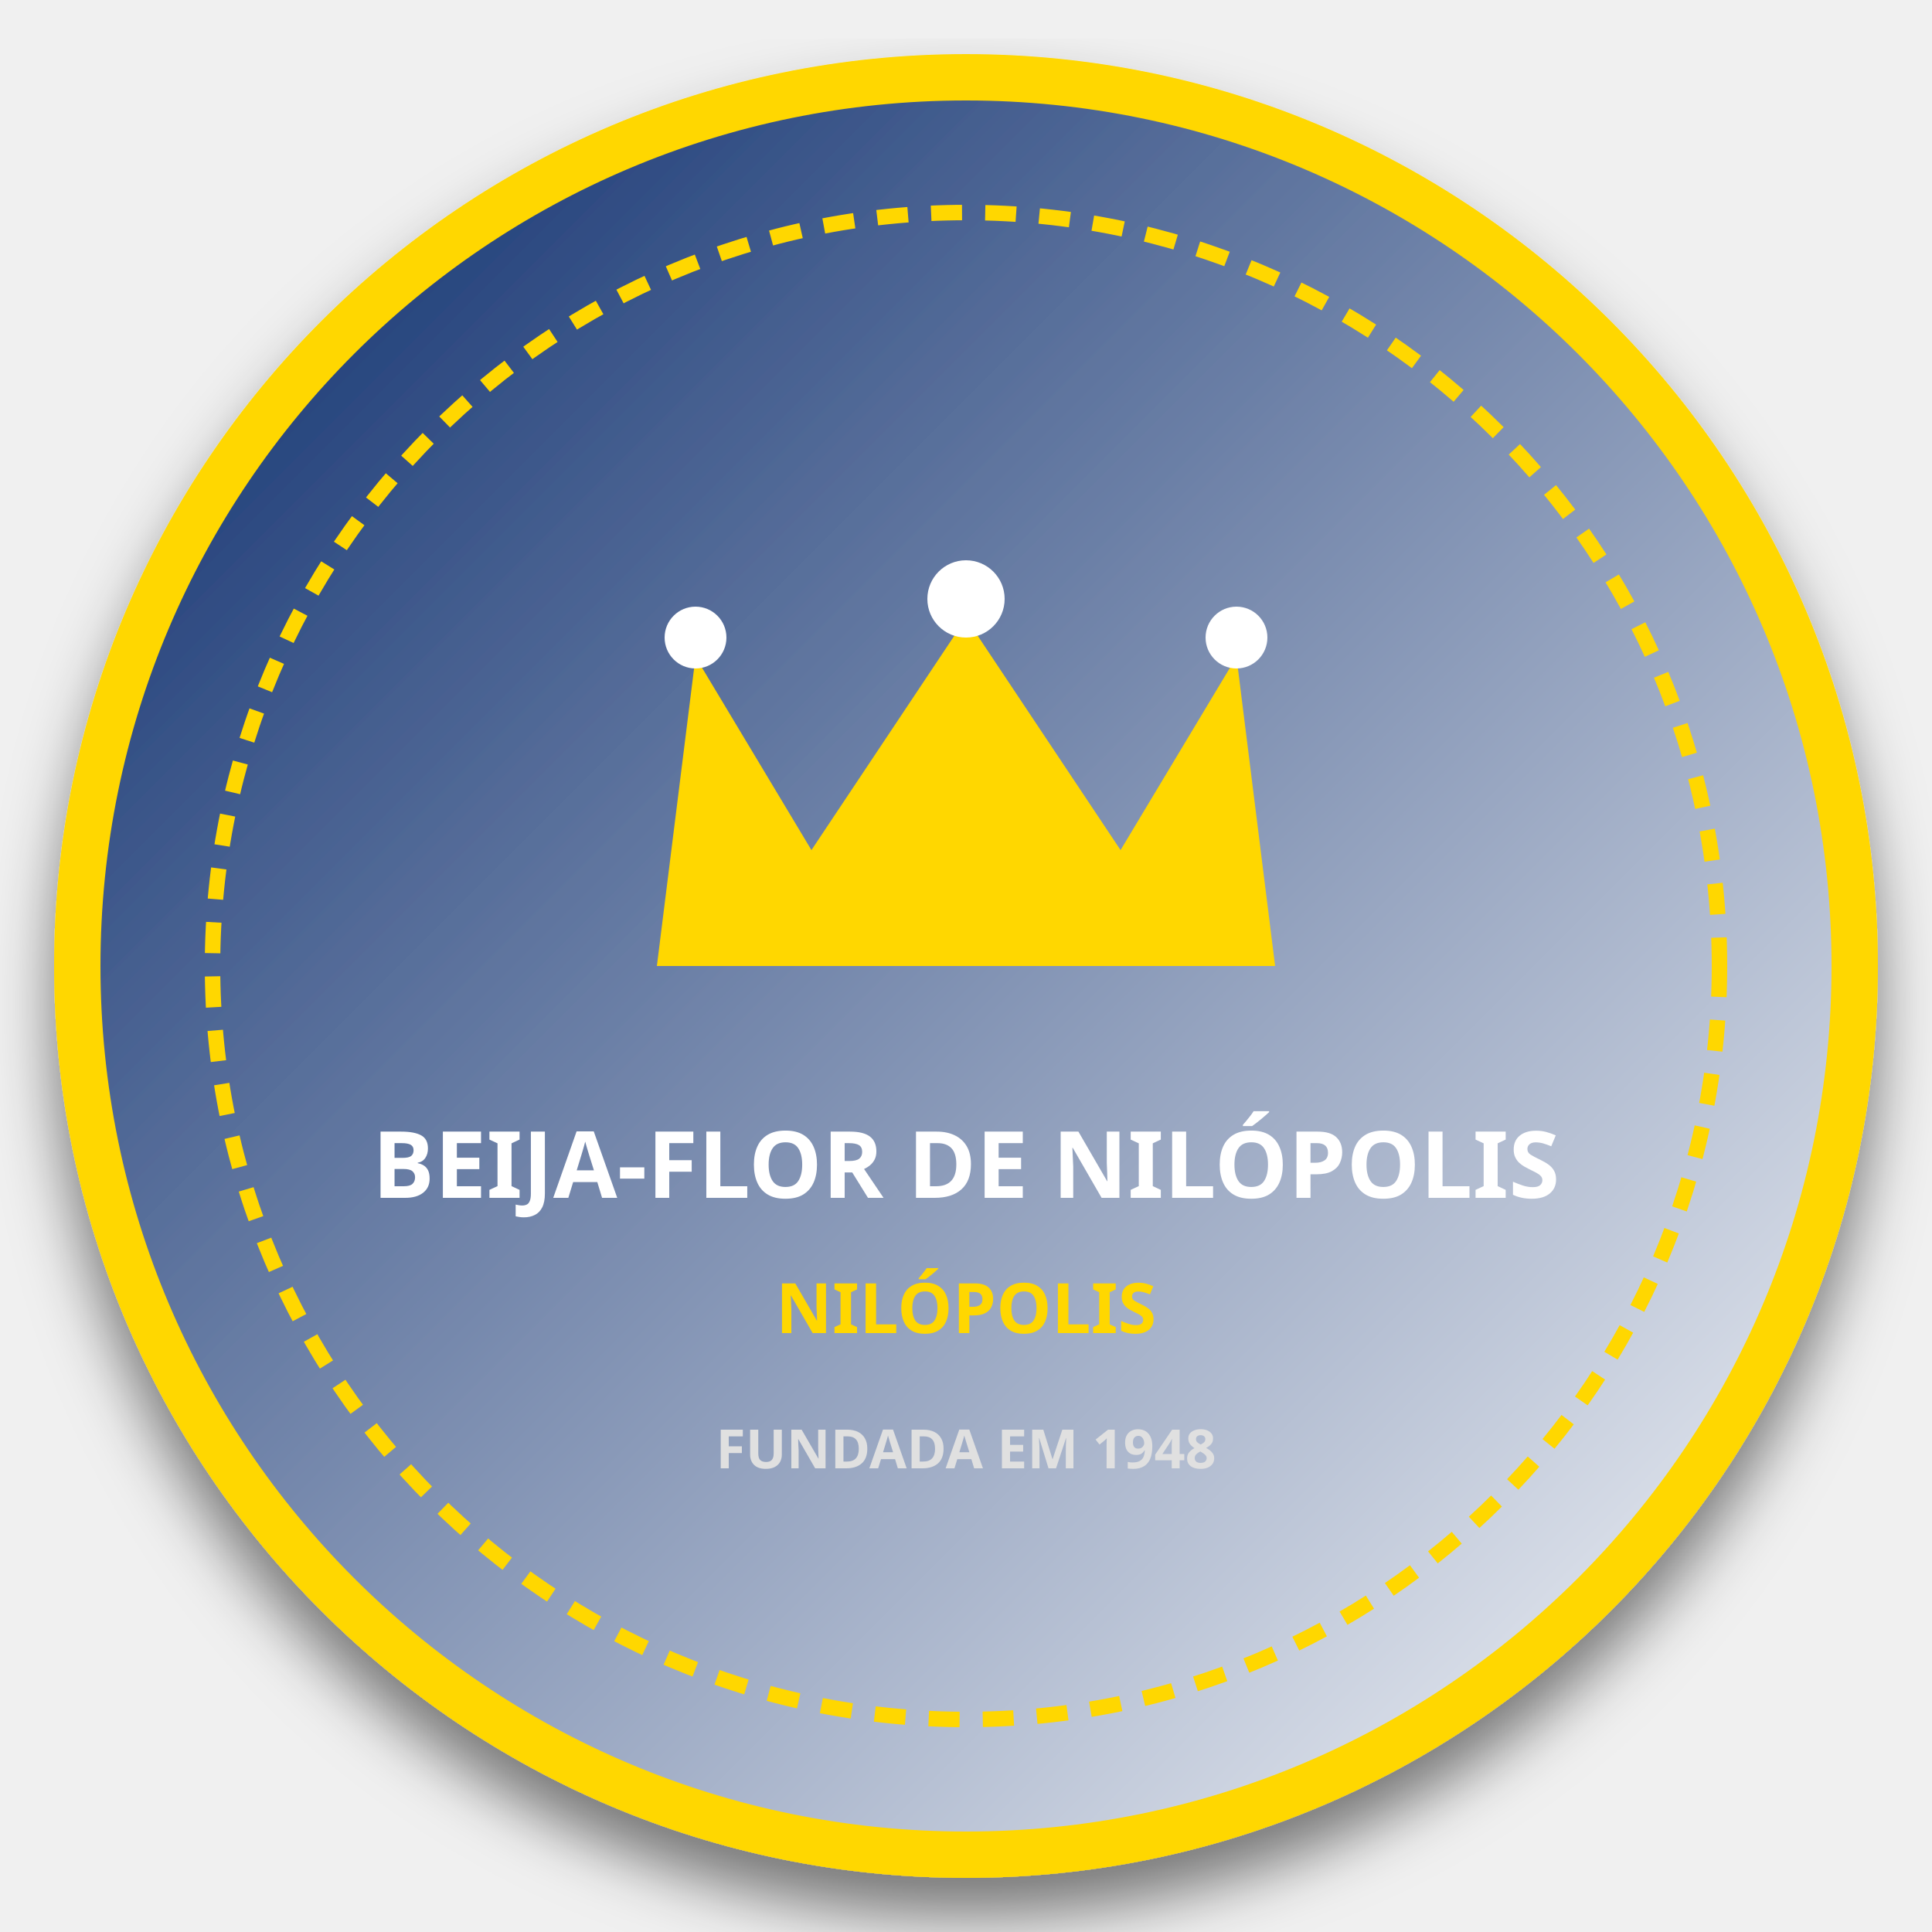
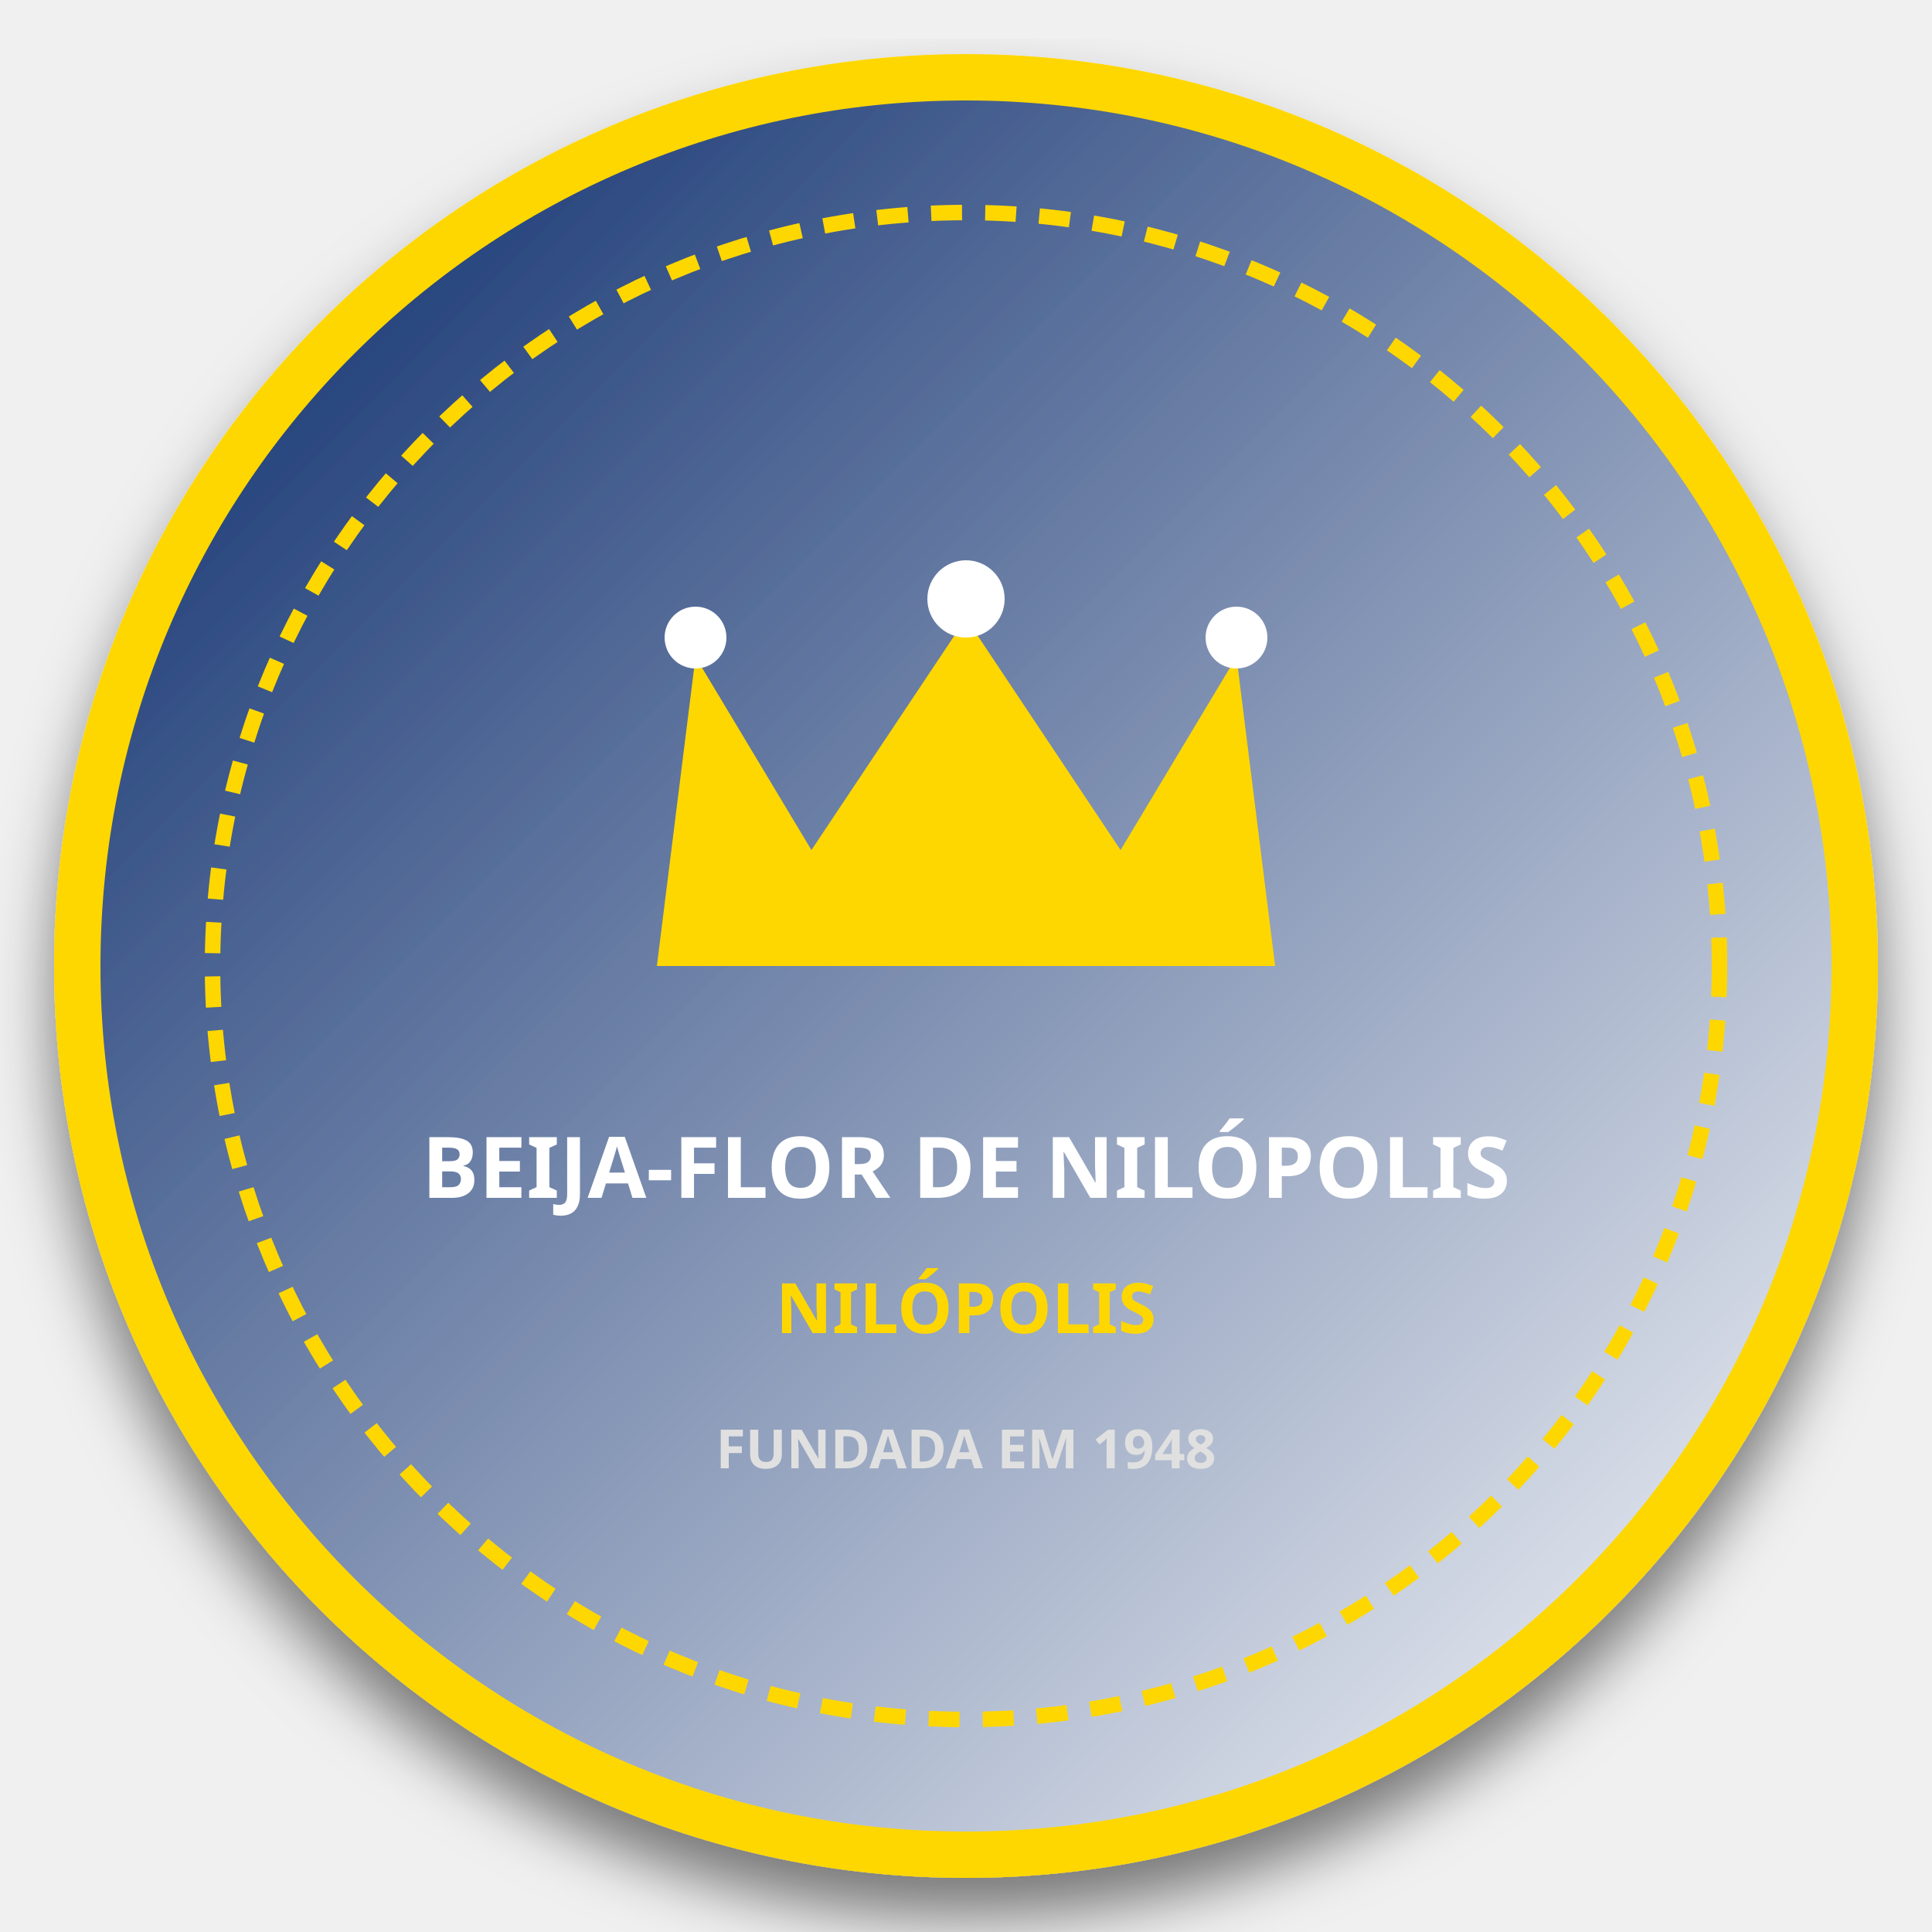
- <svg xmlns="http://www.w3.org/2000/svg" viewBox="0 0 500 500" width="100%" height="100%">
+ <svg xmlns="http://www.w3.org/2000/svg" viewBox="0 0 500 500" width="500" height="500">
  <defs>
    <linearGradient id="bgGrad_beija-flor" x1="0%" y1="0%" x2="100%" y2="100%">
      <stop offset="0%" stop-color="#002366" />
      <stop offset="100%" stop-color="#FFFFFF" />
    </linearGradient>
    <filter id="shadow_beija-flor" x="-20%" y="-20%" width="140%" height="140%">
      <feDropShadow dx="0" dy="10" stdDeviation="8" flood-color="#000000" flood-opacity="0.5" />
    </filter>
  </defs>
  <circle cx="250" cy="250" r="230" fill="url(#bgGrad_beija-flor)" stroke="#FFD700" stroke-width="12" filter="url(#shadow_beija-flor)" />
  <circle cx="250" cy="250" r="195" fill="none" stroke="#FFD700" stroke-width="4" stroke-dasharray="8 6" />
  <path d="M 180 170 L 210 220 L 250 160 L 290 220 L 320 170 L 330 250 L 170 250 Z" fill="#FFD700" />
  <circle cx="180" cy="165" r="8" fill="#FFF" />
  <circle cx="250" cy="155" r="10" fill="#FFF" />
  <circle cx="320" cy="165" r="8" fill="#FFF" />
-   <text x="250" y="310" font-family="sans-serif" font-weight="900" font-size="24" fill="#FFFFFF" text-anchor="middle">BEIJA-FLOR DE NILÓPOLIS</text>
+   <text x="250" y="310" font-family="sans-serif" font-weight="900" font-size="22" fill="#FFFFFF" text-anchor="middle">BEIJA-FLOR DE NILÓPOLIS</text>
  <text x="250" y="345" font-family="sans-serif" font-weight="700" font-size="18" fill="#FFD700" text-anchor="middle">NILÓPOLIS</text>
  <text x="250" y="380" font-family="sans-serif" font-weight="600" font-size="14" fill="#E0E0E0" text-anchor="middle">FUNDADA EM 1948</text>
</svg>
